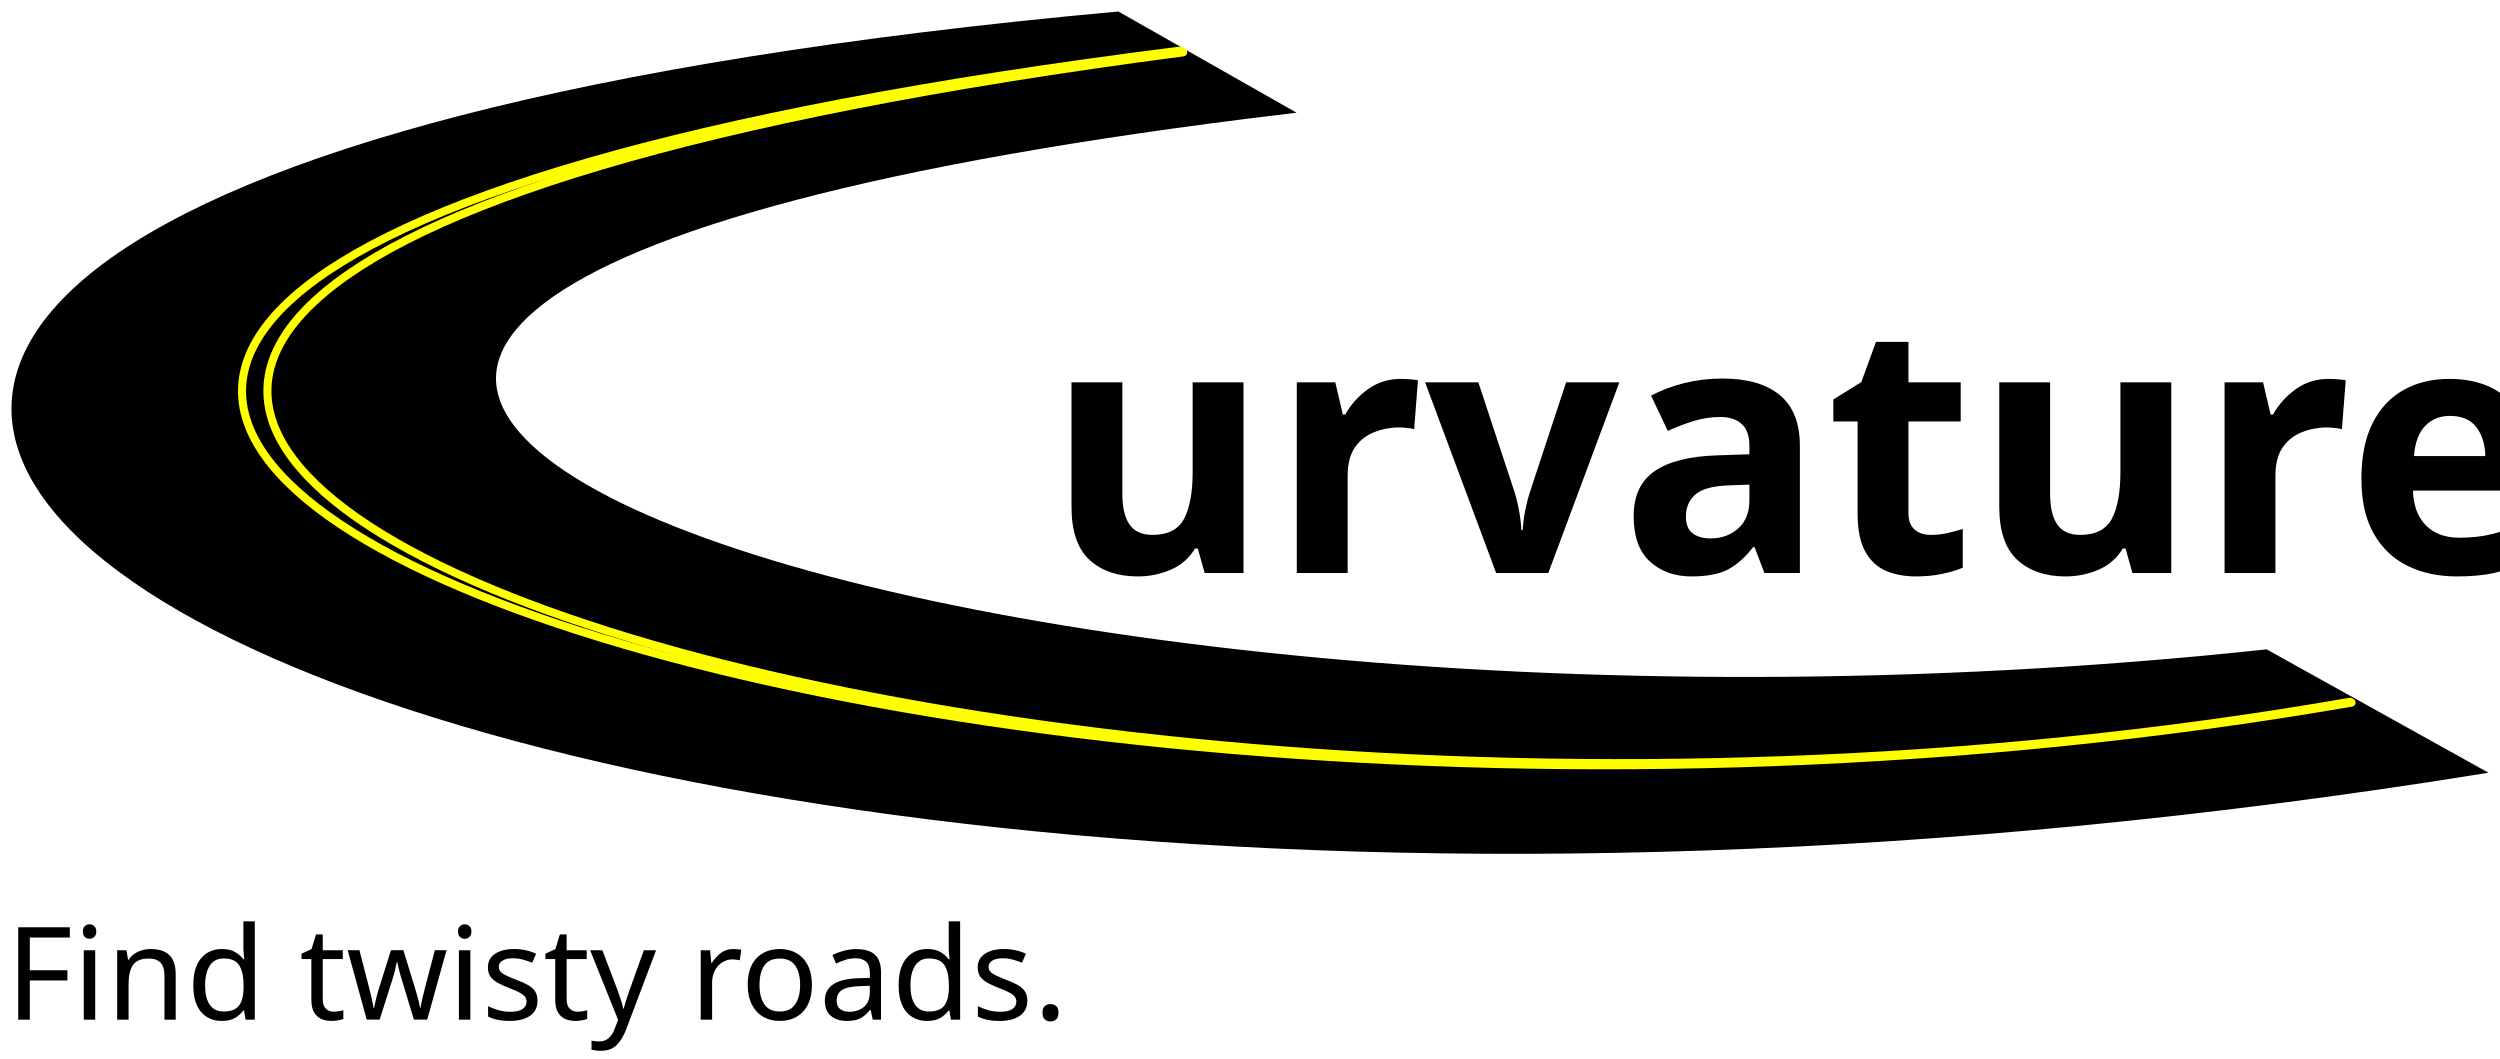
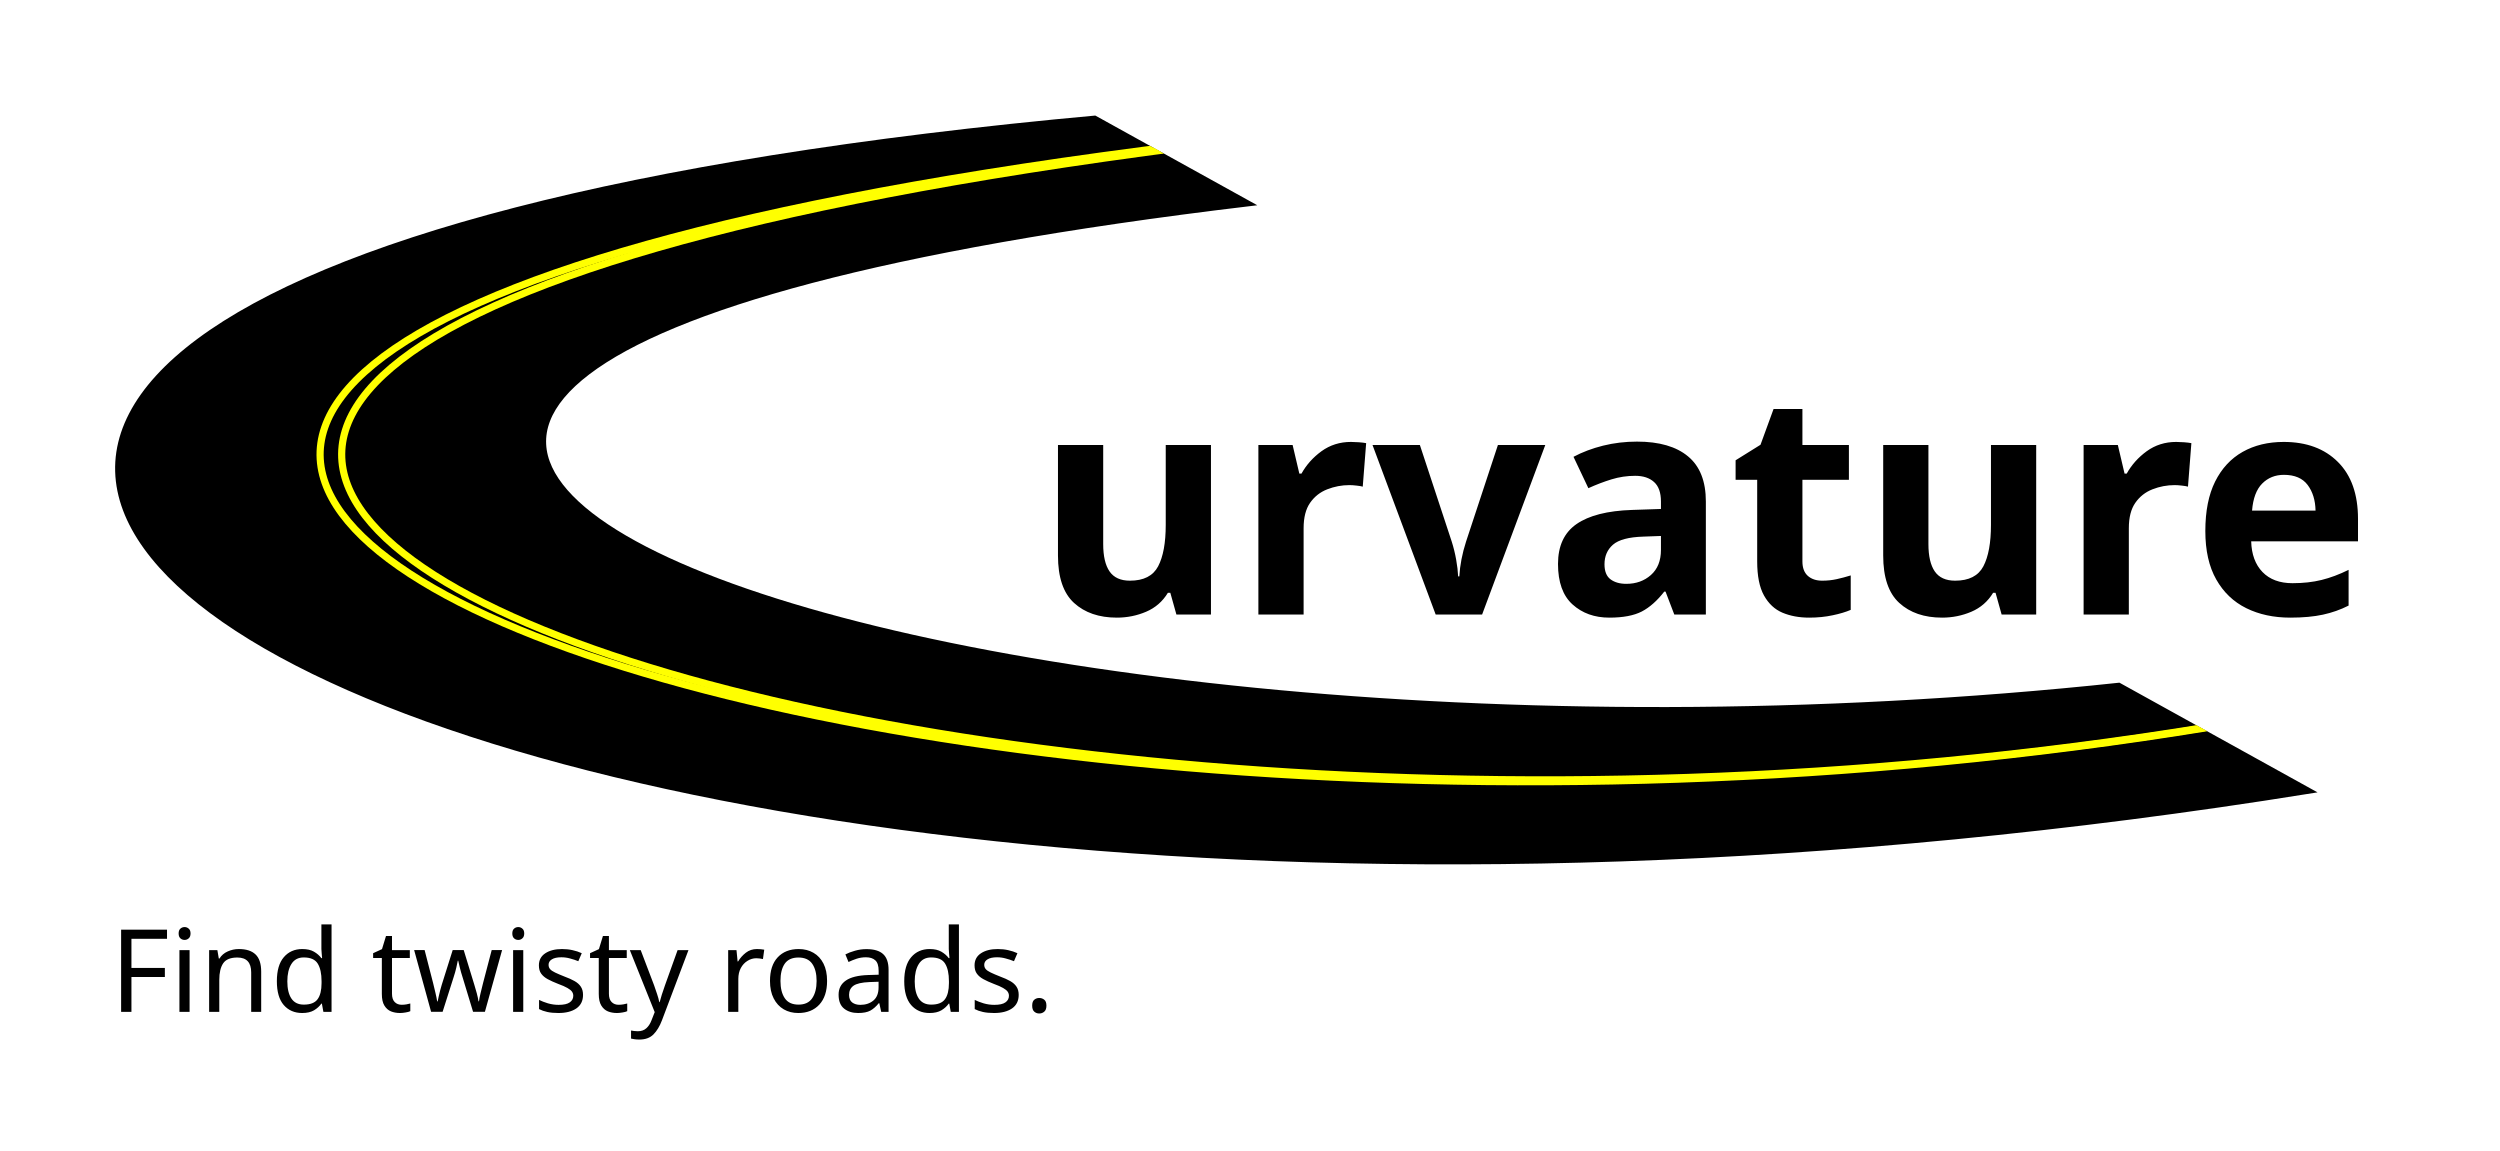
- <svg xmlns="http://www.w3.org/2000/svg" width="434.548" height="183.964" viewBox="0 0 434.548 183.964" id="svg2" version="1.1">
+ <svg xmlns="http://www.w3.org/2000/svg" width="5.428in" height="2.499in" viewBox="0 0 488.543 224.922" id="svg2" version="1.1">
  <defs id="defs4">
    <marker style="overflow:visible" id="InfiniteLineEnd" refX="0" refY="0" orient="auto">
      <g id="g4379" style="fill:#000000;fill-opacity:1;stroke:#000000;stroke-opacity:1">
        <circle id="circle4381" r="0.8" cy="0" cx="3" style="fill:#000000;fill-opacity:1;stroke:#000000;stroke-opacity:1" />
        <circle id="circle4383" r="0.8" cy="0" cx="6.5" style="fill:#000000;fill-opacity:1;stroke:#000000;stroke-opacity:1" />
        <circle id="circle4385" r="0.8" cy="0" cx="10" style="fill:#000000;fill-opacity:1;stroke:#000000;stroke-opacity:1" />
      </g>
    </marker>
    <marker orient="auto" refY="0" refX="0" id="Arrow2Sstart" style="overflow:visible">
      <path id="path4174" style="fill:#000000;fill-opacity:1;fill-rule:evenodd;stroke:#000000;stroke-width:0.625;stroke-linejoin:round;stroke-opacity:1" d="M 8.719,4.034 -2.207,0.016 8.719,-4.002 c -1.745,2.372 -1.735,5.617 -6e-7,8.035 z" transform="matrix(0.3,0,0,0.3,-0.69,0)" />
    </marker>
    <marker orient="auto" refY="0" refX="0" id="Arrow1Send" style="overflow:visible">
      <path id="path4159" d="M 0,0 5,-5 -12.5,0 5,5 0,0 Z" style="fill:#000000;fill-opacity:1;fill-rule:evenodd;stroke:#000000;stroke-width:1pt;stroke-opacity:1" transform="matrix(-0.2,0,0,-0.2,-1.2,0)" />
    </marker>
    <marker orient="auto" refY="0" refX="0" id="Arrow1Lend" style="overflow:visible">
      <path id="path4147" d="M 0,0 5,-5 -12.5,0 5,5 0,0 Z" style="fill:#000000;fill-opacity:1;fill-rule:evenodd;stroke:#000000;stroke-width:1pt;stroke-opacity:1" transform="matrix(-0.8,0,0,-0.8,-10,0)" />
    </marker>
+     <clipPath clipPathUnits="userSpaceOnUse" id="clipPath4369">
+       <path id="path4371" d="M 421.752,533.278 180.899,399.906 c -63.953,5.708 -148.775,16.785 -184.28,49.67 -14.494,17.216 -5.998,34.524 10.446,50.197 67.218,39.053 108.75,38.15 180.471,47.278 91.438,1.182 140.802,2.684 234.217,-13.773 z" style="display:inline;fill:none;fill-opacity:0.75;fill-rule:evenodd;stroke:#00ff00;stroke-width:0.1;stroke-linecap:butt;stroke-linejoin:miter;stroke-miterlimit:4;stroke-dasharray:none;stroke-opacity:1" />
+     </clipPath>
  </defs>
-   <g id="layer1" style="display:inline" transform="translate(11.88682,-398.2434)">
-     <path style="fill:#000000;fill-opacity:1;fill-rule:evenodd;stroke:#000000;stroke-width:1.199px;stroke-linecap:butt;stroke-linejoin:miter;stroke-opacity:1" d="m 211.605,417.453 -29.227,-16.596 c -378.02,34.366 -142.525,192.245 236.478,131.385 L 381.975,511.732 C 140.614,537.549 -77.205,452.005 211.605,417.453 Z" id="path4560" />
+   <g id="layer1" style="display:inline" transform="translate(32.38697,-377.7412)">
+     <path style="fill:none;fill-opacity:0.75;fill-rule:evenodd;stroke:#00ff00;stroke-width:0.1;stroke-linecap:butt;stroke-linejoin:miter;stroke-miterlimit:4;stroke-dasharray:none;stroke-opacity:1" d="M 454.139,155.537 207.661,18.915 20.506,17.209 l -8.132,56.392 15.203,70.18 83.969,23.158 107.127,14.496 236.35,-11.667 z" id="path4257" />
+     <g id="g4310" clip-path="url(#clipPath4369)">
+       <path id="path4560" d="m 211.605,417.453 -29.227,-16.596 c -378.02,34.366 -142.525,192.245 236.478,131.385 L 381.975,511.732 C 140.614,537.549 -77.205,452.005 211.605,417.453 Z" style="fill:#000000;fill-opacity:1;fill-rule:evenodd;stroke:#000000;stroke-width:1.199px;stroke-linecap:butt;stroke-linejoin:miter;stroke-opacity:1" />
+       <path style="display:inline;fill:none;fill-opacity:0.75;fill-rule:evenodd;stroke:#ffff00;stroke-width:1.4;stroke-linecap:round;stroke-linejoin:miter;stroke-miterlimit:4;stroke-dasharray:none;stroke-dashoffset:7.08;stroke-opacity:1" d="M 199.512,406.46 C -151.246,451.68 124.725,564.719 399.22,519.784" id="path5208" />
+       <path id="path5206" d="M 199.17,406.087 C -156.95,450.129 117.695,565.975 399.467,519.852" style="display:inline;fill:none;fill-opacity:0.75;fill-rule:evenodd;stroke:#ffff00;stroke-width:1.4;stroke-linecap:round;stroke-linejoin:miter;stroke-miterlimit:4;stroke-dasharray:none;stroke-dashoffset:7.08;stroke-opacity:1" />
+     </g>
  </g>
-   <g id="layer3" style="display:inline" transform="translate(-20.50015,-20.50213)">
-     <path transform="translate(32.38697,-377.7412)" id="path5208" d="m 193.771,407.343 c -345.408,45.22 -59.205,158.63 202.8,112.882" style="display:inline;fill:none;fill-opacity:0.75;fill-rule:evenodd;stroke:#ffff00;stroke-width:1.4;stroke-linecap:round;stroke-linejoin:miter;stroke-miterlimit:4;stroke-dasharray:none;stroke-dashoffset:7.08;stroke-opacity:1" />
-     <path transform="translate(32.38697,-377.7412)" style="display:inline;fill:none;fill-opacity:0.75;fill-rule:evenodd;stroke:#ffff00;stroke-width:1.4;stroke-linecap:round;stroke-linejoin:miter;stroke-miterlimit:4;stroke-dasharray:none;stroke-dashoffset:7.08;stroke-opacity:1" d="m 193.182,407.049 c -350.707,44.043 -66.018,160.035 203.683,113.324" id="path5206" />
+   <g transform="translate(4.0598469e-7,8.566034e-6)" style="display:none" id="g4251">
+     <path style="display:inline;fill:none;fill-opacity:0.75;fill-rule:evenodd;stroke:#ff00ff;stroke-width:0.3;stroke-linecap:round;stroke-linejoin:miter;stroke-miterlimit:4;stroke-dasharray:none;stroke-dashoffset:7.08;stroke-opacity:1" d="m 193.771,407.343 c -345.408,45.22 -59.205,158.63 202.8,112.882" id="path4253" transform="translate(32.38697,-377.7412)" />
+     <path id="path4255" d="m 193.182,407.049 c -350.707,44.043 -66.018,160.035 203.683,113.324" style="display:inline;fill:none;fill-opacity:0.75;fill-rule:evenodd;stroke:#ff00ff;stroke-width:0.3;stroke-linecap:round;stroke-linejoin:miter;stroke-miterlimit:4;stroke-dasharray:none;stroke-dashoffset:7.08;stroke-opacity:1" transform="translate(32.38697,-377.7412)" />
  </g>
-   <g id="layer2" style="display:none" transform="translate(-20.50015,-20.50213)">
-     <path transform="translate(32.38697,-377.7412)" id="path5204" d="m 193.515,407.311 c -344.89,41.271 -63.232,158.055 203.555,112.592" style="display:inline;fill:none;fill-opacity:0.75;fill-rule:evenodd;stroke:#ffff00;stroke-width:2;stroke-linecap:butt;stroke-linejoin:miter;stroke-miterlimit:4;stroke-dasharray:8, 8;stroke-dashoffset:11.8;stroke-opacity:1" />
-   </g>
-   <g id="layer4" transform="translate(-20.50015,-20.50213)">
+   <g id="layer4" transform="translate(4.0598469e-7,8.566034e-6)">
    <text xml:space="preserve" style="font-style:normal;font-variant:normal;font-weight:bold;font-stretch:normal;font-size:60px;line-height:580%;font-family:'Avenir Next';-inkscape-font-specification:'Avenir Next, Bold';text-align:start;letter-spacing:0px;word-spacing:0px;writing-mode:lr-tb;text-anchor:start;display:inline;fill:#000000;fill-opacity:1;stroke:none;stroke-width:1px;stroke-linecap:butt;stroke-linejoin:miter;stroke-opacity:1" x="171.826" y="492.287" id="text4564" transform="matrix(0.9888537,0,0,1.011272,32.38697,-377.7412)">
      <tspan id="tspan4566" x="171.826" y="492.287" style="font-style:normal;font-variant:normal;font-weight:bold;font-stretch:normal;font-size:60px;line-height:580%;font-family:'Avenir Next';-inkscape-font-specification:'Avenir Next, Bold';text-align:start;writing-mode:lr-tb;text-anchor:start">urvature</tspan>
    </text>
  </g>
-   <g id="layer5" transform="translate(-20.50015,-20.50213)">
+   <g id="layer5" transform="translate(4.0598469e-7,8.566034e-6)">
    <text xml:space="preserve" style="font-style:normal;font-variant:normal;font-weight:normal;font-stretch:normal;font-size:22.5px;line-height:125%;font-family:'Arial Rounded MT Bold';-inkscape-font-specification:'Arial Rounded MT Bold, Normal';text-align:start;letter-spacing:0px;word-spacing:0px;writing-mode:lr-tb;text-anchor:start;fill:#000000;fill-opacity:1;stroke:none;stroke-width:1px;stroke-linecap:butt;stroke-linejoin:miter;stroke-opacity:1" x="21.479" y="197.742" id="text5288">
      <tspan id="tspan5301" x="21.479" y="197.742">Find twisty roads.</tspan>
    </text>
  </g>
-   <g id="layer6" style="display:none" transform="translate(-20.50015,-20.50215)">
+   <g id="layer6" style="display:none" transform="translate(1.3735446e-6,-8.8611281e-6)">
    <text id="text5292" y="197.742" x="255.249" style="font-style:normal;font-variant:normal;font-weight:normal;font-stretch:normal;font-size:22.5px;line-height:125%;font-family:'Arial Rounded MT Bold';-inkscape-font-specification:'Arial Rounded MT Bold, Normal';text-align:start;letter-spacing:0px;word-spacing:0px;writing-mode:lr-tb;text-anchor:start;fill:#000000;fill-opacity:1;stroke:none;stroke-width:1px;stroke-linecap:butt;stroke-linejoin:miter;stroke-opacity:1" xml:space="preserve">
      <tspan id="tspan5296" x="255.249" y="197.742">roadcurvature.com</tspan>
    </text>
  </g>
</svg>
